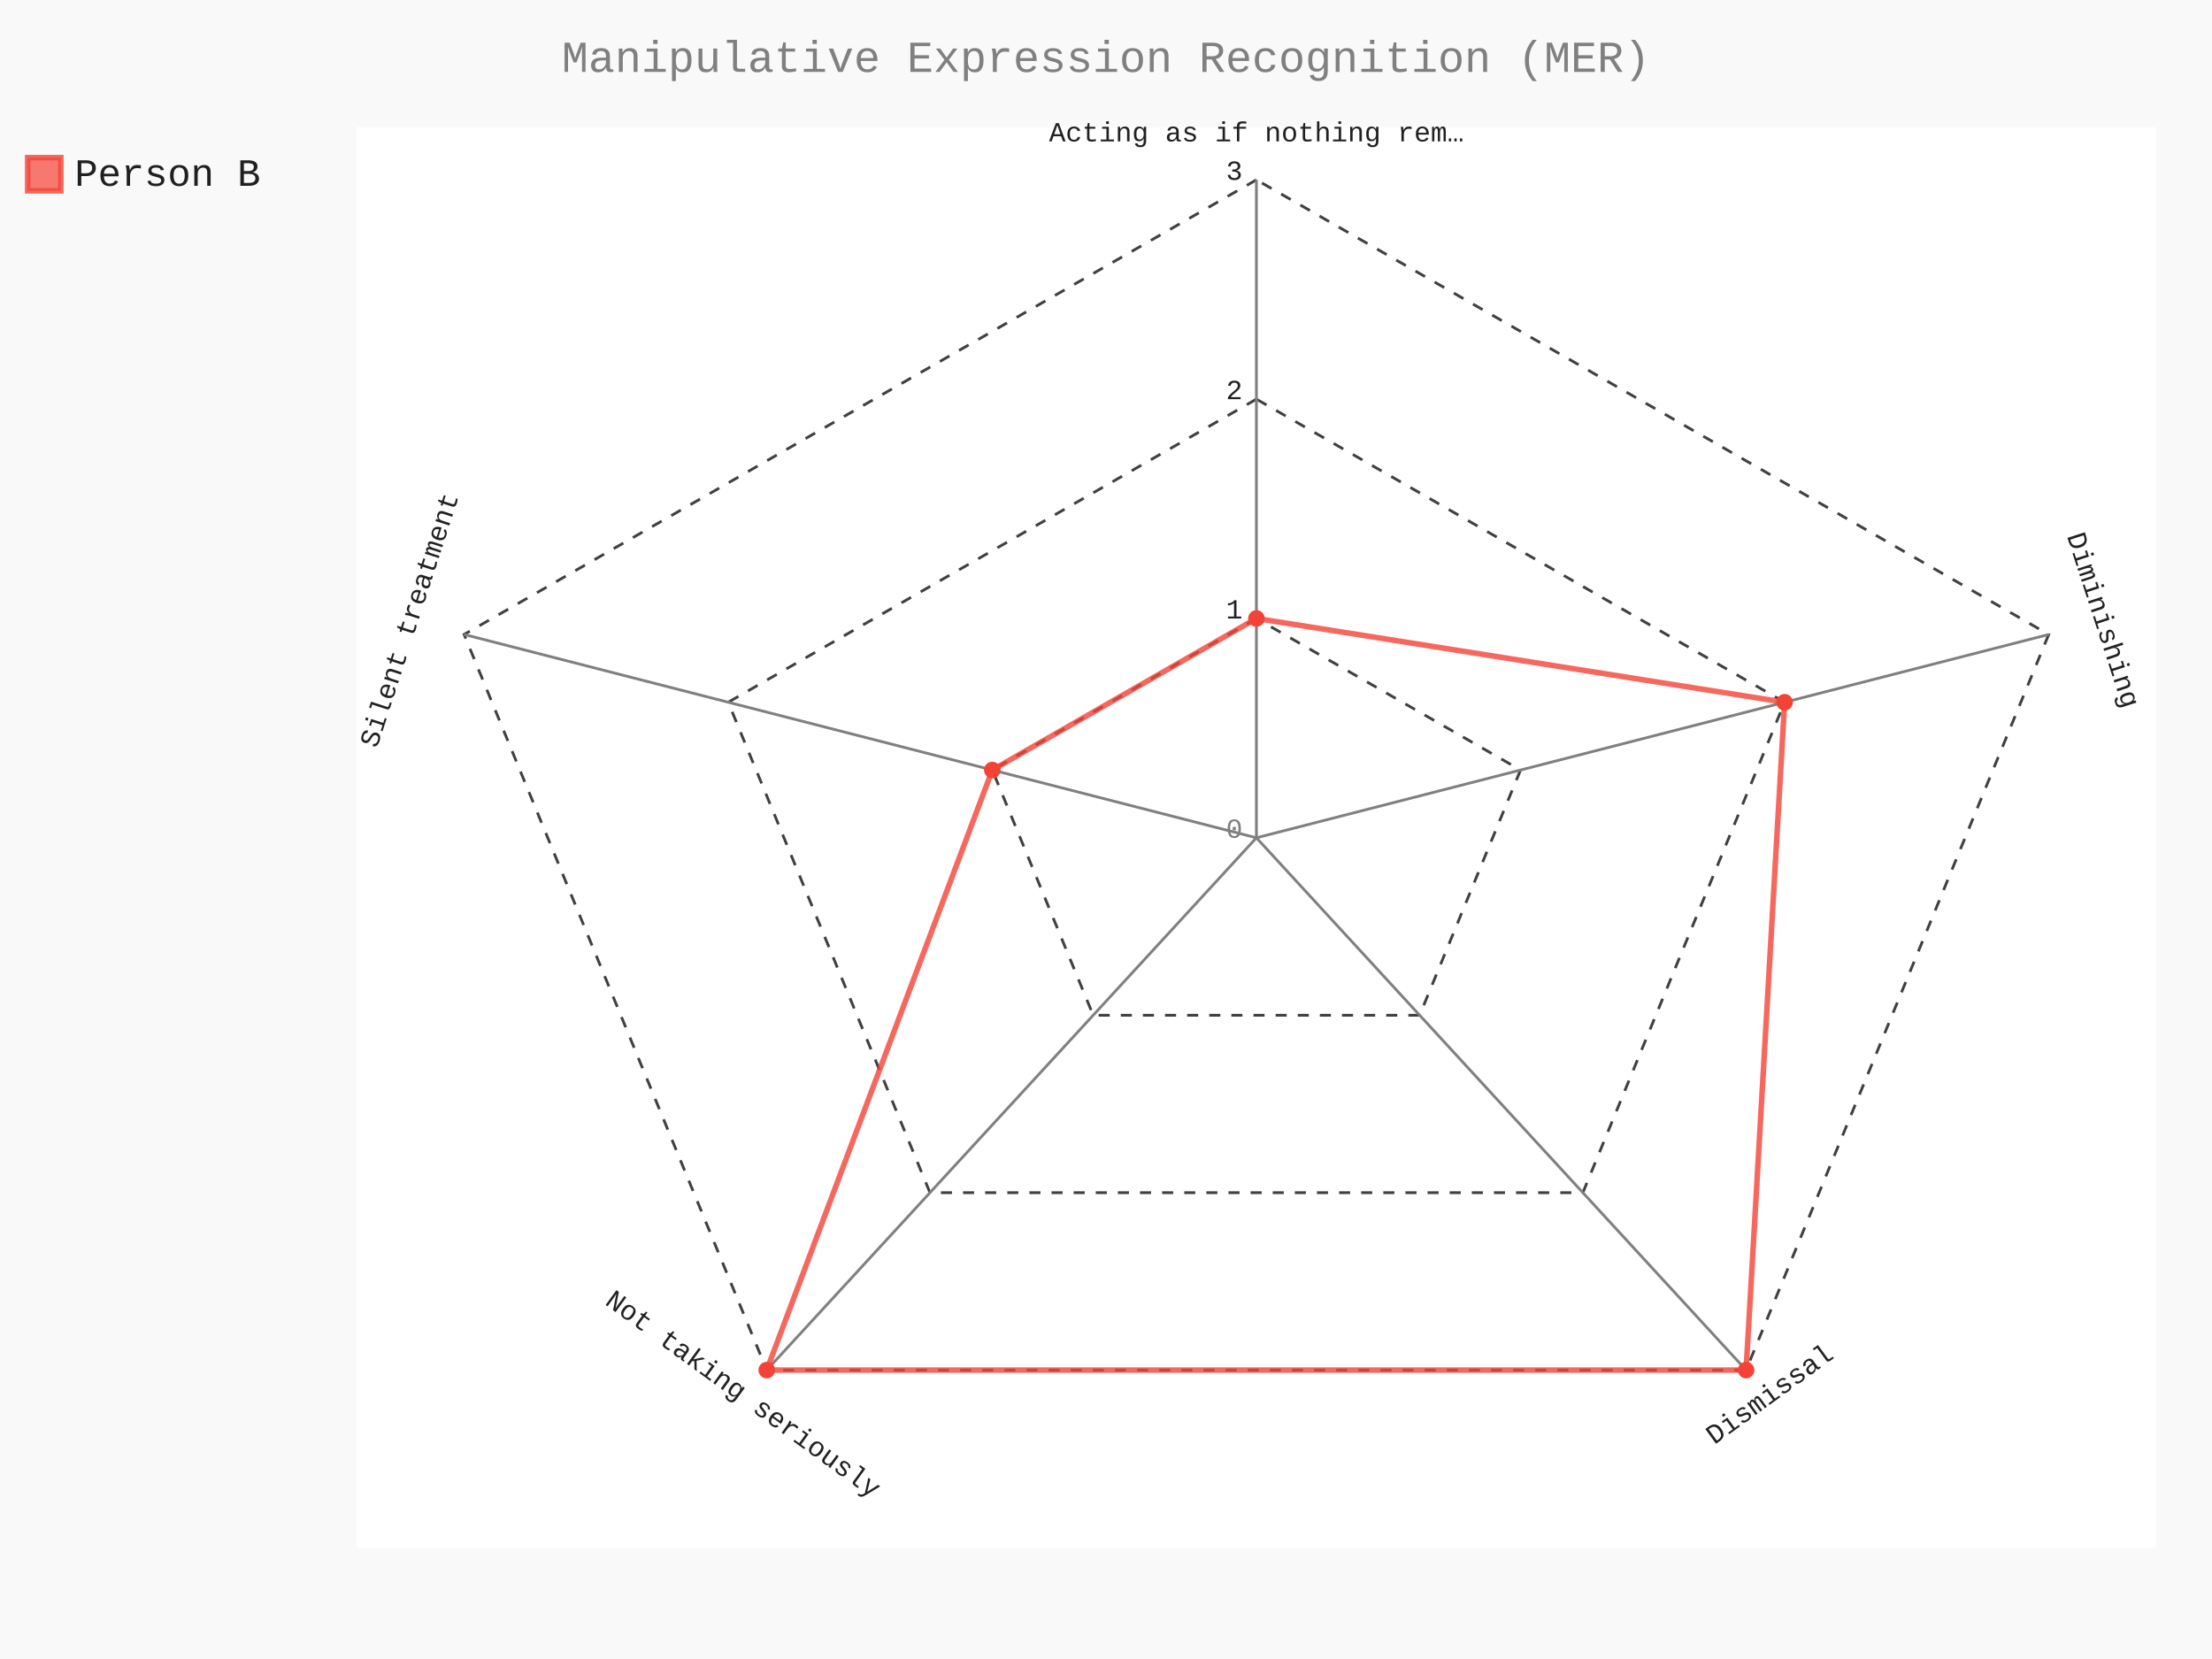
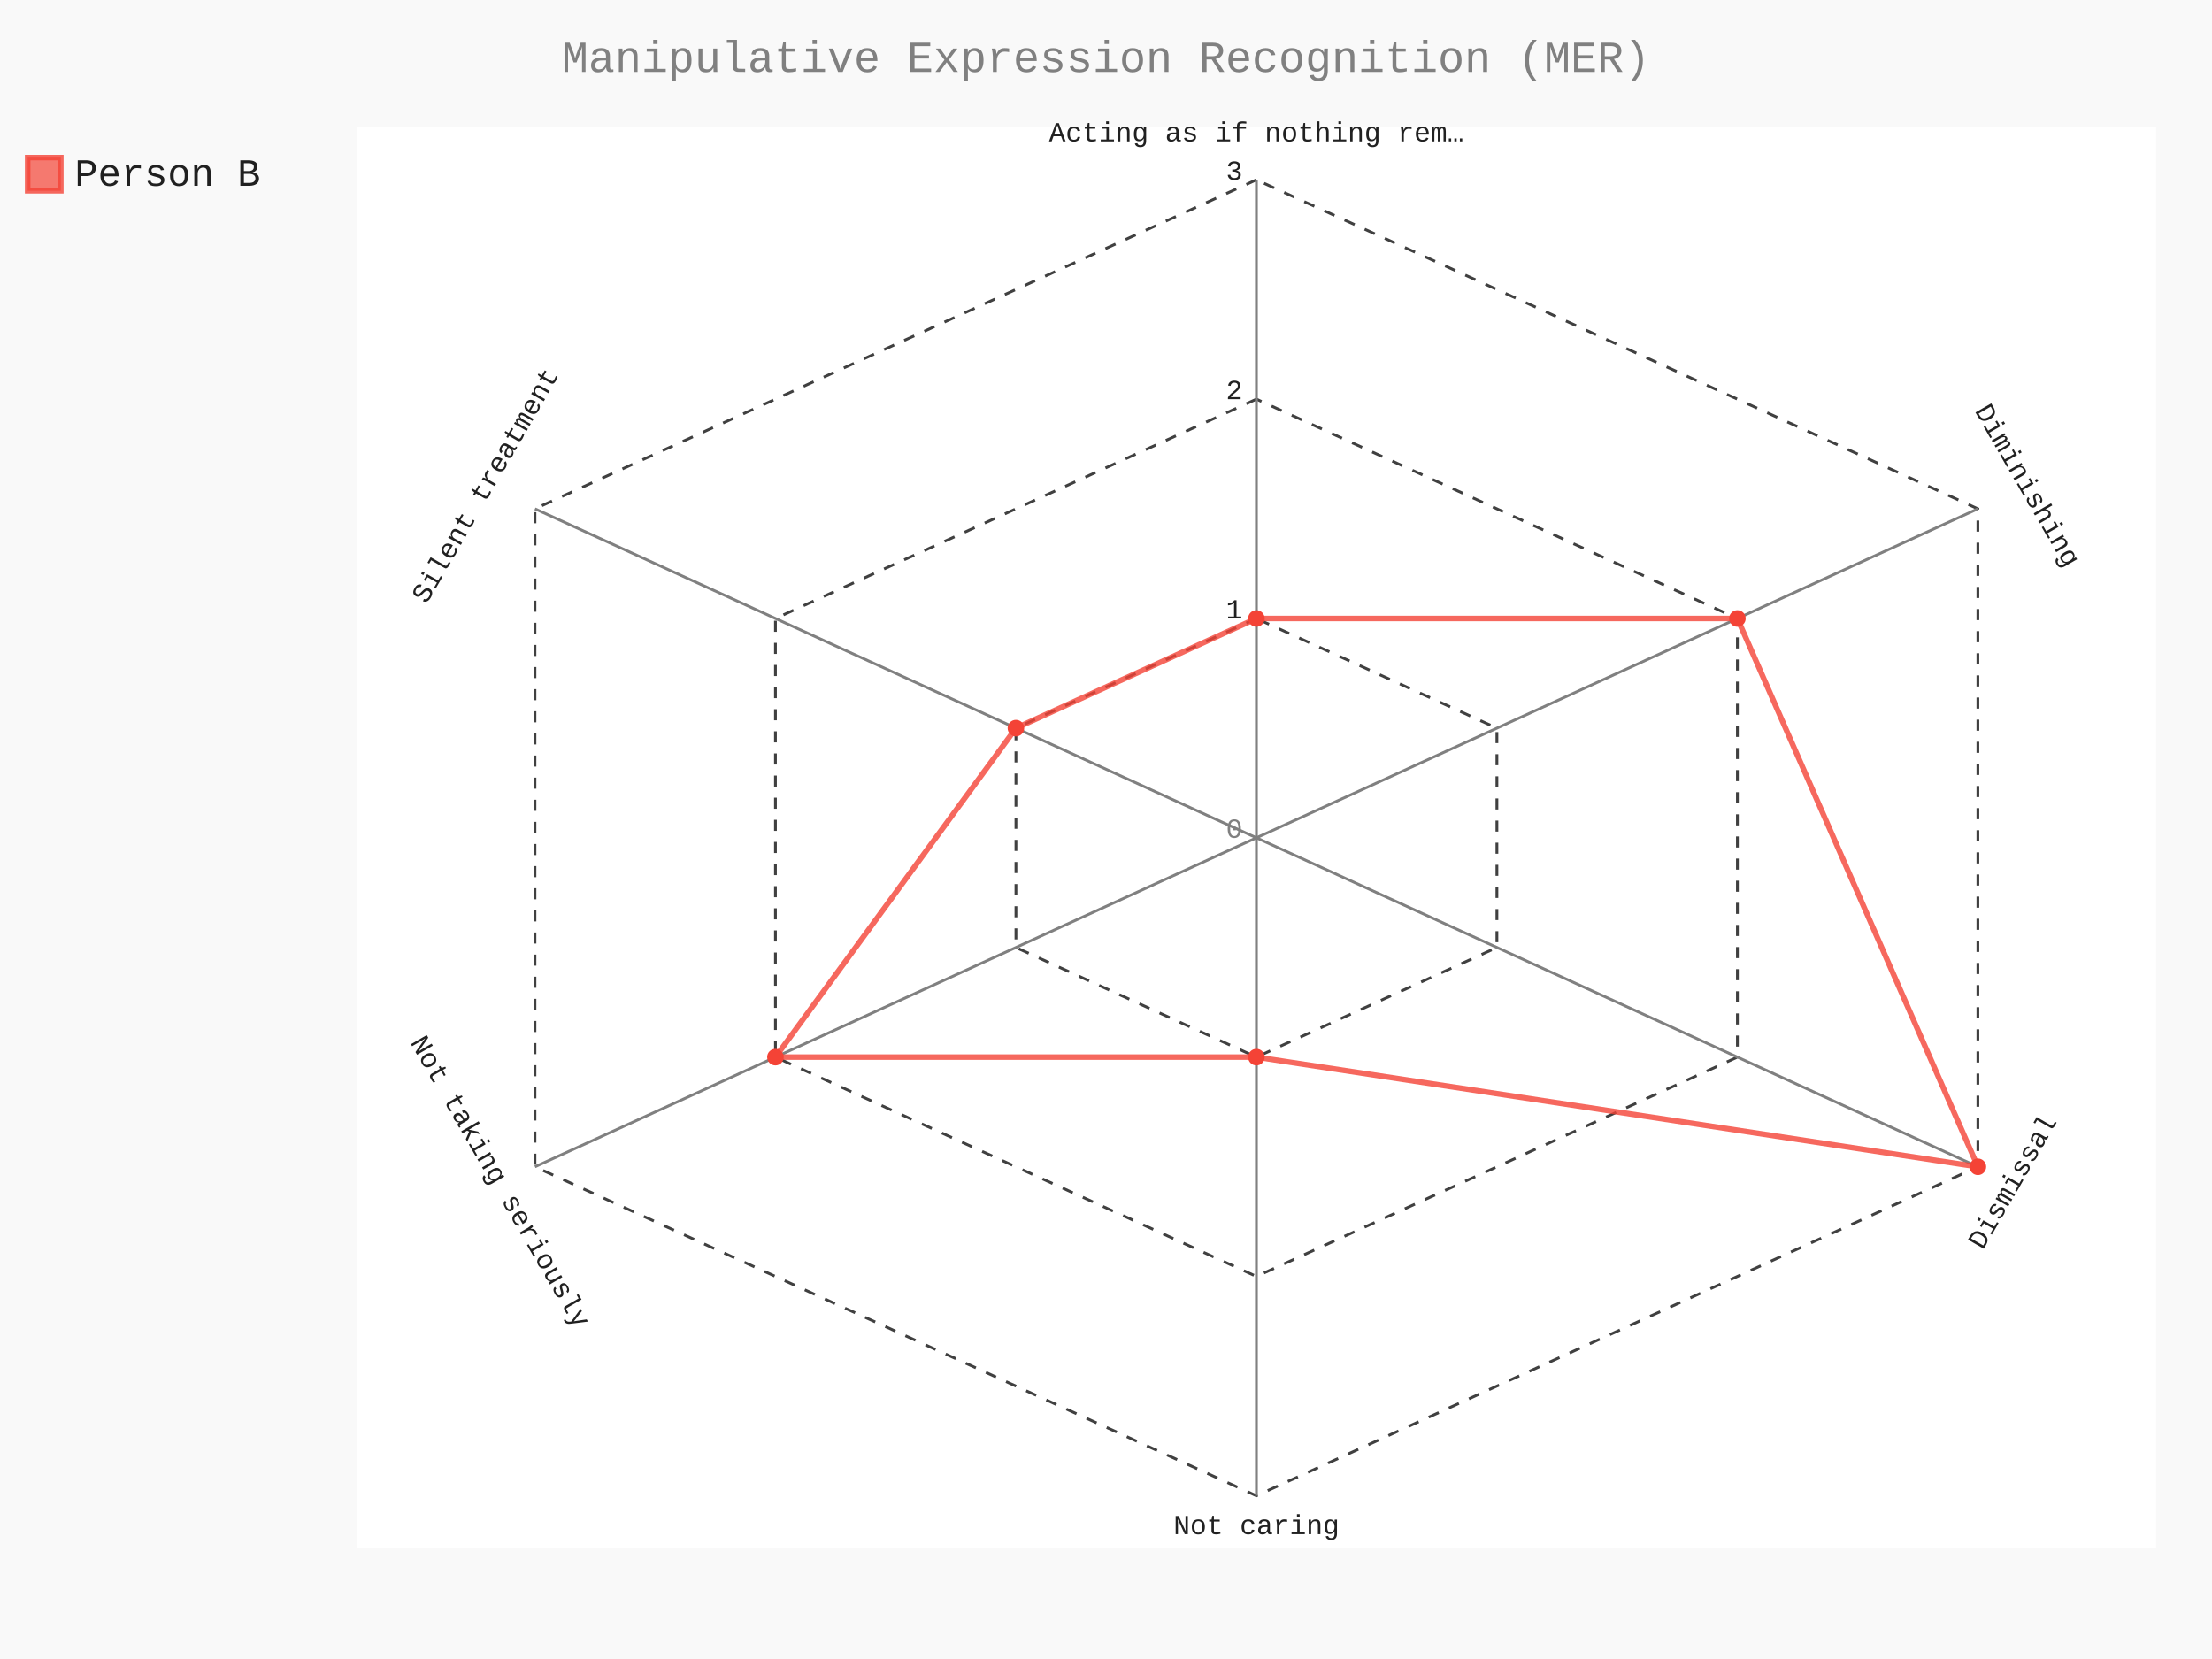
- <svg xmlns="http://www.w3.org/2000/svg" id="chart-ca4ae962-ba9a-4bf4-a7b4-7db20654e670" class="pygal-chart" viewBox="0 0 800 600">
+ <svg xmlns="http://www.w3.org/2000/svg" id="chart-679f4e3c-6358-4088-8bd8-877d85dbdd1c" class="pygal-chart" viewBox="0 0 800 600">
  <defs>
-     <style type="text/css">#chart-ca4ae962-ba9a-4bf4-a7b4-7db20654e670{-webkit-user-select:none;-webkit-font-smoothing:antialiased;font-family:Consolas,"Liberation Mono",Menlo,Courier,monospace}#chart-ca4ae962-ba9a-4bf4-a7b4-7db20654e670 .title{font-family:Consolas,"Liberation Mono",Menlo,Courier,monospace;font-size:16px}#chart-ca4ae962-ba9a-4bf4-a7b4-7db20654e670 .legends .legend text{font-family:Consolas,"Liberation Mono",Menlo,Courier,monospace;font-size:14px}#chart-ca4ae962-ba9a-4bf4-a7b4-7db20654e670 .axis text{font-family:Consolas,"Liberation Mono",Menlo,Courier,monospace;font-size:10px}#chart-ca4ae962-ba9a-4bf4-a7b4-7db20654e670 .axis text.major{font-family:Consolas,"Liberation Mono",Menlo,Courier,monospace;font-size:10px}#chart-ca4ae962-ba9a-4bf4-a7b4-7db20654e670 .text-overlay text.value{font-family:Consolas,"Liberation Mono",Menlo,Courier,monospace;font-size:16px}#chart-ca4ae962-ba9a-4bf4-a7b4-7db20654e670 .text-overlay text.label{font-family:Consolas,"Liberation Mono",Menlo,Courier,monospace;font-size:10px}#chart-ca4ae962-ba9a-4bf4-a7b4-7db20654e670 .tooltip{font-family:Consolas,"Liberation Mono",Menlo,Courier,monospace;font-size:14px}#chart-ca4ae962-ba9a-4bf4-a7b4-7db20654e670 text.no_data{font-family:Consolas,"Liberation Mono",Menlo,Courier,monospace;font-size:64px}
- #chart-ca4ae962-ba9a-4bf4-a7b4-7db20654e670{background-color:rgba(249,249,249,1)}#chart-ca4ae962-ba9a-4bf4-a7b4-7db20654e670 path,#chart-ca4ae962-ba9a-4bf4-a7b4-7db20654e670 line,#chart-ca4ae962-ba9a-4bf4-a7b4-7db20654e670 rect,#chart-ca4ae962-ba9a-4bf4-a7b4-7db20654e670 circle{-webkit-transition:150ms;-moz-transition:150ms;transition:150ms}#chart-ca4ae962-ba9a-4bf4-a7b4-7db20654e670 .graph &gt; .background{fill:rgba(249,249,249,1)}#chart-ca4ae962-ba9a-4bf4-a7b4-7db20654e670 .plot &gt; .background{fill:rgba(255,255,255,1)}#chart-ca4ae962-ba9a-4bf4-a7b4-7db20654e670 .graph{fill:rgba(0,0,0,.87)}#chart-ca4ae962-ba9a-4bf4-a7b4-7db20654e670 text.no_data{fill:rgba(128,128,128,1)}#chart-ca4ae962-ba9a-4bf4-a7b4-7db20654e670 .title{fill:rgba(128,128,128,1)}#chart-ca4ae962-ba9a-4bf4-a7b4-7db20654e670 .legends .legend text{fill:rgba(0,0,0,.87)}#chart-ca4ae962-ba9a-4bf4-a7b4-7db20654e670 .legends .legend:hover text{fill:rgba(128,128,128,1)}#chart-ca4ae962-ba9a-4bf4-a7b4-7db20654e670 .axis .line{stroke:rgba(128,128,128,1)}#chart-ca4ae962-ba9a-4bf4-a7b4-7db20654e670 .axis .guide.line{stroke:rgba(0,0,0,.54)}#chart-ca4ae962-ba9a-4bf4-a7b4-7db20654e670 .axis .major.line{stroke:rgba(0,0,0,.87)}#chart-ca4ae962-ba9a-4bf4-a7b4-7db20654e670 .axis text.major{fill:rgba(128,128,128,1)}#chart-ca4ae962-ba9a-4bf4-a7b4-7db20654e670 .axis.y .guides:hover .guide.line,#chart-ca4ae962-ba9a-4bf4-a7b4-7db20654e670 .line-graph .axis.x .guides:hover .guide.line,#chart-ca4ae962-ba9a-4bf4-a7b4-7db20654e670 .stackedline-graph .axis.x .guides:hover .guide.line,#chart-ca4ae962-ba9a-4bf4-a7b4-7db20654e670 .xy-graph .axis.x .guides:hover .guide.line{stroke:rgba(128,128,128,1)}#chart-ca4ae962-ba9a-4bf4-a7b4-7db20654e670 .axis .guides:hover text{fill:rgba(128,128,128,1)}#chart-ca4ae962-ba9a-4bf4-a7b4-7db20654e670 .reactive{fill-opacity:.7;stroke-opacity:.8;stroke-width:2}#chart-ca4ae962-ba9a-4bf4-a7b4-7db20654e670 .ci{stroke:rgba(0,0,0,.87)}#chart-ca4ae962-ba9a-4bf4-a7b4-7db20654e670 .reactive.active,#chart-ca4ae962-ba9a-4bf4-a7b4-7db20654e670 .active .reactive{fill-opacity:.8;stroke-opacity:.9;stroke-width:4}#chart-ca4ae962-ba9a-4bf4-a7b4-7db20654e670 .ci .reactive.active{stroke-width:1.5}#chart-ca4ae962-ba9a-4bf4-a7b4-7db20654e670 .series text{fill:rgba(128,128,128,1)}#chart-ca4ae962-ba9a-4bf4-a7b4-7db20654e670 .tooltip rect{fill:rgba(255,255,255,1);stroke:rgba(128,128,128,1);-webkit-transition:opacity 150ms;-moz-transition:opacity 150ms;transition:opacity 150ms}#chart-ca4ae962-ba9a-4bf4-a7b4-7db20654e670 .tooltip .label{fill:rgba(0,0,0,.87)}#chart-ca4ae962-ba9a-4bf4-a7b4-7db20654e670 .tooltip .label{fill:rgba(0,0,0,.87)}#chart-ca4ae962-ba9a-4bf4-a7b4-7db20654e670 .tooltip .legend{font-size:.8em;fill:rgba(0,0,0,.54)}#chart-ca4ae962-ba9a-4bf4-a7b4-7db20654e670 .tooltip .x_label{font-size:.6em;fill:rgba(128,128,128,1)}#chart-ca4ae962-ba9a-4bf4-a7b4-7db20654e670 .tooltip .xlink{font-size:.5em;text-decoration:underline}#chart-ca4ae962-ba9a-4bf4-a7b4-7db20654e670 .tooltip .value{font-size:1.5em}#chart-ca4ae962-ba9a-4bf4-a7b4-7db20654e670 .bound{font-size:.5em}#chart-ca4ae962-ba9a-4bf4-a7b4-7db20654e670 .max-value{font-size:.75em;fill:rgba(0,0,0,.54)}#chart-ca4ae962-ba9a-4bf4-a7b4-7db20654e670 .map-element{fill:rgba(255,255,255,1);stroke:rgba(0,0,0,.54) !important}#chart-ca4ae962-ba9a-4bf4-a7b4-7db20654e670 .map-element .reactive{fill-opacity:inherit;stroke-opacity:inherit}#chart-ca4ae962-ba9a-4bf4-a7b4-7db20654e670 .color-0,#chart-ca4ae962-ba9a-4bf4-a7b4-7db20654e670 .color-0 a:visited{stroke:#F44336;fill:#F44336}#chart-ca4ae962-ba9a-4bf4-a7b4-7db20654e670 .text-overlay .color-0 text{fill:black}
- #chart-ca4ae962-ba9a-4bf4-a7b4-7db20654e670 text.no_data{text-anchor:middle}#chart-ca4ae962-ba9a-4bf4-a7b4-7db20654e670 .guide.line{fill:none}#chart-ca4ae962-ba9a-4bf4-a7b4-7db20654e670 .centered{text-anchor:middle}#chart-ca4ae962-ba9a-4bf4-a7b4-7db20654e670 .title{text-anchor:middle}#chart-ca4ae962-ba9a-4bf4-a7b4-7db20654e670 .legends .legend text{fill-opacity:1}#chart-ca4ae962-ba9a-4bf4-a7b4-7db20654e670 .axis.x text{text-anchor:middle}#chart-ca4ae962-ba9a-4bf4-a7b4-7db20654e670 .axis.x:not(.web) text[transform]{text-anchor:start}#chart-ca4ae962-ba9a-4bf4-a7b4-7db20654e670 .axis.x:not(.web) text[transform].backwards{text-anchor:end}#chart-ca4ae962-ba9a-4bf4-a7b4-7db20654e670 .axis.y text{text-anchor:end}#chart-ca4ae962-ba9a-4bf4-a7b4-7db20654e670 .axis.y text[transform].backwards{text-anchor:start}#chart-ca4ae962-ba9a-4bf4-a7b4-7db20654e670 .axis.y2 text{text-anchor:start}#chart-ca4ae962-ba9a-4bf4-a7b4-7db20654e670 .axis.y2 text[transform].backwards{text-anchor:end}#chart-ca4ae962-ba9a-4bf4-a7b4-7db20654e670 .axis .guide.line{stroke-dasharray:4,4;stroke:#404040}#chart-ca4ae962-ba9a-4bf4-a7b4-7db20654e670 .axis .major.guide.line{stroke-dasharray:6,6;stroke:#808080}#chart-ca4ae962-ba9a-4bf4-a7b4-7db20654e670 .horizontal .axis.y .guide.line,#chart-ca4ae962-ba9a-4bf4-a7b4-7db20654e670 .horizontal .axis.y2 .guide.line,#chart-ca4ae962-ba9a-4bf4-a7b4-7db20654e670 .vertical .axis.x .guide.line{opacity:0}#chart-ca4ae962-ba9a-4bf4-a7b4-7db20654e670 .horizontal .axis.always_show .guide.line,#chart-ca4ae962-ba9a-4bf4-a7b4-7db20654e670 .vertical .axis.always_show .guide.line{opacity:1 !important}#chart-ca4ae962-ba9a-4bf4-a7b4-7db20654e670 .axis.y .guides:hover .guide.line,#chart-ca4ae962-ba9a-4bf4-a7b4-7db20654e670 .axis.y2 .guides:hover .guide.line,#chart-ca4ae962-ba9a-4bf4-a7b4-7db20654e670 .axis.x .guides:hover .guide.line{opacity:1}#chart-ca4ae962-ba9a-4bf4-a7b4-7db20654e670 .axis .guides:hover text{opacity:1}#chart-ca4ae962-ba9a-4bf4-a7b4-7db20654e670 .nofill{fill:none}#chart-ca4ae962-ba9a-4bf4-a7b4-7db20654e670 .subtle-fill{fill-opacity:.2}#chart-ca4ae962-ba9a-4bf4-a7b4-7db20654e670 .dot{stroke-width:1px;fill-opacity:1;stroke-opacity:1}#chart-ca4ae962-ba9a-4bf4-a7b4-7db20654e670 .dot.active{stroke-width:5px}#chart-ca4ae962-ba9a-4bf4-a7b4-7db20654e670 .dot.negative{fill:transparent}#chart-ca4ae962-ba9a-4bf4-a7b4-7db20654e670 text,#chart-ca4ae962-ba9a-4bf4-a7b4-7db20654e670 tspan{stroke:none !important}#chart-ca4ae962-ba9a-4bf4-a7b4-7db20654e670 .series text.active{opacity:1}#chart-ca4ae962-ba9a-4bf4-a7b4-7db20654e670 .tooltip rect{fill-opacity:.95;stroke-width:.5}#chart-ca4ae962-ba9a-4bf4-a7b4-7db20654e670 .tooltip text{fill-opacity:1}#chart-ca4ae962-ba9a-4bf4-a7b4-7db20654e670 .showable{visibility:hidden}#chart-ca4ae962-ba9a-4bf4-a7b4-7db20654e670 .showable.shown{visibility:visible}#chart-ca4ae962-ba9a-4bf4-a7b4-7db20654e670 .gauge-background{fill:rgba(229,229,229,1);stroke:none}#chart-ca4ae962-ba9a-4bf4-a7b4-7db20654e670 .bg-lines{stroke:rgba(249,249,249,1);stroke-width:2px}</style>
+     <style type="text/css">#chart-679f4e3c-6358-4088-8bd8-877d85dbdd1c{-webkit-user-select:none;-webkit-font-smoothing:antialiased;font-family:Consolas,"Liberation Mono",Menlo,Courier,monospace}#chart-679f4e3c-6358-4088-8bd8-877d85dbdd1c .title{font-family:Consolas,"Liberation Mono",Menlo,Courier,monospace;font-size:16px}#chart-679f4e3c-6358-4088-8bd8-877d85dbdd1c .legends .legend text{font-family:Consolas,"Liberation Mono",Menlo,Courier,monospace;font-size:14px}#chart-679f4e3c-6358-4088-8bd8-877d85dbdd1c .axis text{font-family:Consolas,"Liberation Mono",Menlo,Courier,monospace;font-size:10px}#chart-679f4e3c-6358-4088-8bd8-877d85dbdd1c .axis text.major{font-family:Consolas,"Liberation Mono",Menlo,Courier,monospace;font-size:10px}#chart-679f4e3c-6358-4088-8bd8-877d85dbdd1c .text-overlay text.value{font-family:Consolas,"Liberation Mono",Menlo,Courier,monospace;font-size:16px}#chart-679f4e3c-6358-4088-8bd8-877d85dbdd1c .text-overlay text.label{font-family:Consolas,"Liberation Mono",Menlo,Courier,monospace;font-size:10px}#chart-679f4e3c-6358-4088-8bd8-877d85dbdd1c .tooltip{font-family:Consolas,"Liberation Mono",Menlo,Courier,monospace;font-size:14px}#chart-679f4e3c-6358-4088-8bd8-877d85dbdd1c text.no_data{font-family:Consolas,"Liberation Mono",Menlo,Courier,monospace;font-size:64px}
+ #chart-679f4e3c-6358-4088-8bd8-877d85dbdd1c{background-color:rgba(249,249,249,1)}#chart-679f4e3c-6358-4088-8bd8-877d85dbdd1c path,#chart-679f4e3c-6358-4088-8bd8-877d85dbdd1c line,#chart-679f4e3c-6358-4088-8bd8-877d85dbdd1c rect,#chart-679f4e3c-6358-4088-8bd8-877d85dbdd1c circle{-webkit-transition:150ms;-moz-transition:150ms;transition:150ms}#chart-679f4e3c-6358-4088-8bd8-877d85dbdd1c .graph &gt; .background{fill:rgba(249,249,249,1)}#chart-679f4e3c-6358-4088-8bd8-877d85dbdd1c .plot &gt; .background{fill:rgba(255,255,255,1)}#chart-679f4e3c-6358-4088-8bd8-877d85dbdd1c .graph{fill:rgba(0,0,0,.87)}#chart-679f4e3c-6358-4088-8bd8-877d85dbdd1c text.no_data{fill:rgba(128,128,128,1)}#chart-679f4e3c-6358-4088-8bd8-877d85dbdd1c .title{fill:rgba(128,128,128,1)}#chart-679f4e3c-6358-4088-8bd8-877d85dbdd1c .legends .legend text{fill:rgba(0,0,0,.87)}#chart-679f4e3c-6358-4088-8bd8-877d85dbdd1c .legends .legend:hover text{fill:rgba(128,128,128,1)}#chart-679f4e3c-6358-4088-8bd8-877d85dbdd1c .axis .line{stroke:rgba(128,128,128,1)}#chart-679f4e3c-6358-4088-8bd8-877d85dbdd1c .axis .guide.line{stroke:rgba(0,0,0,.54)}#chart-679f4e3c-6358-4088-8bd8-877d85dbdd1c .axis .major.line{stroke:rgba(0,0,0,.87)}#chart-679f4e3c-6358-4088-8bd8-877d85dbdd1c .axis text.major{fill:rgba(128,128,128,1)}#chart-679f4e3c-6358-4088-8bd8-877d85dbdd1c .axis.y .guides:hover .guide.line,#chart-679f4e3c-6358-4088-8bd8-877d85dbdd1c .line-graph .axis.x .guides:hover .guide.line,#chart-679f4e3c-6358-4088-8bd8-877d85dbdd1c .stackedline-graph .axis.x .guides:hover .guide.line,#chart-679f4e3c-6358-4088-8bd8-877d85dbdd1c .xy-graph .axis.x .guides:hover .guide.line{stroke:rgba(128,128,128,1)}#chart-679f4e3c-6358-4088-8bd8-877d85dbdd1c .axis .guides:hover text{fill:rgba(128,128,128,1)}#chart-679f4e3c-6358-4088-8bd8-877d85dbdd1c .reactive{fill-opacity:.7;stroke-opacity:.8;stroke-width:2}#chart-679f4e3c-6358-4088-8bd8-877d85dbdd1c .ci{stroke:rgba(0,0,0,.87)}#chart-679f4e3c-6358-4088-8bd8-877d85dbdd1c .reactive.active,#chart-679f4e3c-6358-4088-8bd8-877d85dbdd1c .active .reactive{fill-opacity:.8;stroke-opacity:.9;stroke-width:4}#chart-679f4e3c-6358-4088-8bd8-877d85dbdd1c .ci .reactive.active{stroke-width:1.5}#chart-679f4e3c-6358-4088-8bd8-877d85dbdd1c .series text{fill:rgba(128,128,128,1)}#chart-679f4e3c-6358-4088-8bd8-877d85dbdd1c .tooltip rect{fill:rgba(255,255,255,1);stroke:rgba(128,128,128,1);-webkit-transition:opacity 150ms;-moz-transition:opacity 150ms;transition:opacity 150ms}#chart-679f4e3c-6358-4088-8bd8-877d85dbdd1c .tooltip .label{fill:rgba(0,0,0,.87)}#chart-679f4e3c-6358-4088-8bd8-877d85dbdd1c .tooltip .label{fill:rgba(0,0,0,.87)}#chart-679f4e3c-6358-4088-8bd8-877d85dbdd1c .tooltip .legend{font-size:.8em;fill:rgba(0,0,0,.54)}#chart-679f4e3c-6358-4088-8bd8-877d85dbdd1c .tooltip .x_label{font-size:.6em;fill:rgba(128,128,128,1)}#chart-679f4e3c-6358-4088-8bd8-877d85dbdd1c .tooltip .xlink{font-size:.5em;text-decoration:underline}#chart-679f4e3c-6358-4088-8bd8-877d85dbdd1c .tooltip .value{font-size:1.5em}#chart-679f4e3c-6358-4088-8bd8-877d85dbdd1c .bound{font-size:.5em}#chart-679f4e3c-6358-4088-8bd8-877d85dbdd1c .max-value{font-size:.75em;fill:rgba(0,0,0,.54)}#chart-679f4e3c-6358-4088-8bd8-877d85dbdd1c .map-element{fill:rgba(255,255,255,1);stroke:rgba(0,0,0,.54) !important}#chart-679f4e3c-6358-4088-8bd8-877d85dbdd1c .map-element .reactive{fill-opacity:inherit;stroke-opacity:inherit}#chart-679f4e3c-6358-4088-8bd8-877d85dbdd1c .color-0,#chart-679f4e3c-6358-4088-8bd8-877d85dbdd1c .color-0 a:visited{stroke:#F44336;fill:#F44336}#chart-679f4e3c-6358-4088-8bd8-877d85dbdd1c .text-overlay .color-0 text{fill:black}
+ #chart-679f4e3c-6358-4088-8bd8-877d85dbdd1c text.no_data{text-anchor:middle}#chart-679f4e3c-6358-4088-8bd8-877d85dbdd1c .guide.line{fill:none}#chart-679f4e3c-6358-4088-8bd8-877d85dbdd1c .centered{text-anchor:middle}#chart-679f4e3c-6358-4088-8bd8-877d85dbdd1c .title{text-anchor:middle}#chart-679f4e3c-6358-4088-8bd8-877d85dbdd1c .legends .legend text{fill-opacity:1}#chart-679f4e3c-6358-4088-8bd8-877d85dbdd1c .axis.x text{text-anchor:middle}#chart-679f4e3c-6358-4088-8bd8-877d85dbdd1c .axis.x:not(.web) text[transform]{text-anchor:start}#chart-679f4e3c-6358-4088-8bd8-877d85dbdd1c .axis.x:not(.web) text[transform].backwards{text-anchor:end}#chart-679f4e3c-6358-4088-8bd8-877d85dbdd1c .axis.y text{text-anchor:end}#chart-679f4e3c-6358-4088-8bd8-877d85dbdd1c .axis.y text[transform].backwards{text-anchor:start}#chart-679f4e3c-6358-4088-8bd8-877d85dbdd1c .axis.y2 text{text-anchor:start}#chart-679f4e3c-6358-4088-8bd8-877d85dbdd1c .axis.y2 text[transform].backwards{text-anchor:end}#chart-679f4e3c-6358-4088-8bd8-877d85dbdd1c .axis .guide.line{stroke-dasharray:4,4;stroke:#404040}#chart-679f4e3c-6358-4088-8bd8-877d85dbdd1c .axis .major.guide.line{stroke-dasharray:6,6;stroke:#808080}#chart-679f4e3c-6358-4088-8bd8-877d85dbdd1c .horizontal .axis.y .guide.line,#chart-679f4e3c-6358-4088-8bd8-877d85dbdd1c .horizontal .axis.y2 .guide.line,#chart-679f4e3c-6358-4088-8bd8-877d85dbdd1c .vertical .axis.x .guide.line{opacity:0}#chart-679f4e3c-6358-4088-8bd8-877d85dbdd1c .horizontal .axis.always_show .guide.line,#chart-679f4e3c-6358-4088-8bd8-877d85dbdd1c .vertical .axis.always_show .guide.line{opacity:1 !important}#chart-679f4e3c-6358-4088-8bd8-877d85dbdd1c .axis.y .guides:hover .guide.line,#chart-679f4e3c-6358-4088-8bd8-877d85dbdd1c .axis.y2 .guides:hover .guide.line,#chart-679f4e3c-6358-4088-8bd8-877d85dbdd1c .axis.x .guides:hover .guide.line{opacity:1}#chart-679f4e3c-6358-4088-8bd8-877d85dbdd1c .axis .guides:hover text{opacity:1}#chart-679f4e3c-6358-4088-8bd8-877d85dbdd1c .nofill{fill:none}#chart-679f4e3c-6358-4088-8bd8-877d85dbdd1c .subtle-fill{fill-opacity:.2}#chart-679f4e3c-6358-4088-8bd8-877d85dbdd1c .dot{stroke-width:1px;fill-opacity:1;stroke-opacity:1}#chart-679f4e3c-6358-4088-8bd8-877d85dbdd1c .dot.active{stroke-width:5px}#chart-679f4e3c-6358-4088-8bd8-877d85dbdd1c .dot.negative{fill:transparent}#chart-679f4e3c-6358-4088-8bd8-877d85dbdd1c text,#chart-679f4e3c-6358-4088-8bd8-877d85dbdd1c tspan{stroke:none !important}#chart-679f4e3c-6358-4088-8bd8-877d85dbdd1c .series text.active{opacity:1}#chart-679f4e3c-6358-4088-8bd8-877d85dbdd1c .tooltip rect{fill-opacity:.95;stroke-width:.5}#chart-679f4e3c-6358-4088-8bd8-877d85dbdd1c .tooltip text{fill-opacity:1}#chart-679f4e3c-6358-4088-8bd8-877d85dbdd1c .showable{visibility:hidden}#chart-679f4e3c-6358-4088-8bd8-877d85dbdd1c .showable.shown{visibility:visible}#chart-679f4e3c-6358-4088-8bd8-877d85dbdd1c .gauge-background{fill:rgba(229,229,229,1);stroke:none}#chart-679f4e3c-6358-4088-8bd8-877d85dbdd1c .bg-lines{stroke:rgba(249,249,249,1);stroke-width:2px}</style>
  </defs>
  <g class="graph radar-graph vertical">
    <rect x="0" y="0" width="800" height="600" class="background" />
    <g transform="translate(129, 46)" class="plot">
      <rect x="0" y="0" width="650.8" height="514" class="background" />
      <g class="axis y web">
        <g class="guides">
-           <path d="M325.4 19.037 L38.85 183.465 148.302 449.516 502.498 449.516 611.95 183.465 325.4 19.037 Z" class="guide line" />
+           <path d="M325.4 19.037 L64.47 138.019 64.47 375.981 325.4 494.963 586.33 375.981 586.33 138.019 325.4 19.037 Z" class="guide line" />
          <text x="320.4" y="19.037" class="">3</text>
        </g>
        <g class="guides">
-           <path d="M325.4 98.358 L134.367 207.977 207.335 385.344 443.465 385.344 516.433 207.977 325.4 98.358 Z" class="guide line" />
+           <path d="M325.4 98.358 L151.447 177.679 151.447 336.321 325.4 415.642 499.353 336.321 499.353 177.679 325.4 98.358 Z" class="guide line" />
          <text x="320.4" y="98.358" class="">2</text>
        </g>
        <g class="guides">
-           <path d="M325.4 177.679 L229.883 232.488 266.367 321.172 384.433 321.172 420.917 232.488 325.4 177.679 Z" class="guide line" />
+           <path d="M325.4 177.679 L238.423 217.34 238.423 296.66 325.4 336.321 412.377 296.66 412.377 217.34 325.4 177.679 Z" class="guide line" />
          <text x="320.4" y="177.679" class="">1</text>
        </g>
        <g class="guides">
-           <path d="M325.4 257 L325.4 257 325.4 257 325.4 257 325.4 257 325.4 257 Z" class="major guide line" />
+           <path d="M325.4 257 L325.4 257 325.4 257 325.4 257 325.4 257 325.4 257 325.4 257 Z" class="major guide line" />
          <text x="320.4" y="257.0" class="major">0</text>
        </g>
      </g>
      <g class="axis x web">
        <g class="guides">
          <path d="M325.4 257 L325.4 19.037" class="line" />
          <text x="325.4" y="5.14" class="" transform="rotate(0 325.4 5.14)">Acting as if nothing rem…</text>
        </g>
        <g class="guides">
-           <path d="M325.4 257 L38.85 183.465" class="line" />
-           <text x="22.116" y="179.171" class="" transform="rotate(-72 22.11568 179.171)">Silent treatment</text>
+           <path d="M325.4 257 L64.47 138.019" class="line" />
+           <text x="49.231" y="131.07" class="" transform="rotate(-60 49.23143 131.07)">Silent treatment</text>
        </g>
        <g class="guides">
-           <path d="M325.4 257 L148.302 449.516" class="line" />
-           <text x="137.96" y="460.759" class="" transform="rotate(-324 137.96 460.759)">Not taking seriously</text>
+           <path d="M325.4 257 L64.47 375.981" class="line" />
+           <text x="49.231" y="382.93" class="" transform="rotate(-300 49.23143 382.93)">Not taking seriously</text>
        </g>
        <g class="guides">
-           <path d="M325.4 257 L502.498 449.516" class="line" />
-           <text x="512.84" y="460.759" class="" transform="rotate(-396 512.84 460.759)">Dismissal</text>
+           <path d="M325.4 257 L325.4 494.963" class="line" />
+           <text x="325.4" y="508.86" class="" transform="rotate(-360 325.4 508.86)">Not caring</text>
        </g>
        <g class="guides">
-           <path d="M325.4 257 L611.95 183.465" class="line" />
-           <text x="628.684" y="179.171" class="" transform="rotate(-288 628.6843 179.171)">Diminishing</text>
+           <path d="M325.4 257 L586.33 375.981" class="line" />
+           <text x="601.569" y="382.93" class="" transform="rotate(-420 601.5686 382.93)">Dismissal</text>
+         </g>
+         <g class="guides">
+           <path d="M325.4 257 L586.33 138.019" class="line" />
+           <text x="601.569" y="131.07" class="" transform="rotate(-300 601.5686 131.07)">Diminishing</text>
        </g>
      </g>
      <g class="series serie-0 color-0">
-         <path d="M325.4 177.679 L229.883 232.488 148.302 449.516 502.498 449.516 516.433 207.977 Z" class="line reactive nofill" />
+         <path d="M325.4 177.679 L238.423 217.34 151.447 336.321 325.4 336.321 586.33 375.981 499.353 177.679 Z" class="line reactive nofill" />
      </g>
    </g>
    <g class="titles">
      <text x="400.0" y="26" class="title plot_title">Manipulative Expression Recognition (MER)</text>
    </g>
    <g transform="translate(129, 46)" class="plot overlay">
      <g class="series serie-0 color-0">
        <g class="dots">
          <circle cx="325.4" cy="177.679" r="2.5" class="dot reactive tooltip-trigger" />
        </g>
        <g class="dots">
-           <circle cx="229.883" cy="232.488" r="2.5" class="dot reactive tooltip-trigger" />
+           <circle cx="238.423" cy="217.34" r="2.5" class="dot reactive tooltip-trigger" />
        </g>
        <g class="dots">
-           <circle cx="148.302" cy="449.516" r="2.5" class="dot reactive tooltip-trigger" />
+           <circle cx="151.447" cy="336.321" r="2.5" class="dot reactive tooltip-trigger" />
        </g>
        <g class="dots">
-           <circle cx="502.498" cy="449.516" r="2.5" class="dot reactive tooltip-trigger" />
+           <circle cx="325.4" cy="336.321" r="2.5" class="dot reactive tooltip-trigger" />
        </g>
        <g class="dots">
-           <circle cx="516.433" cy="207.977" r="2.5" class="dot reactive tooltip-trigger" />
+           <circle cx="586.33" cy="375.981" r="2.5" class="dot reactive tooltip-trigger" />
+         </g>
+         <g class="dots">
+           <circle cx="499.353" cy="177.679" r="2.5" class="dot reactive tooltip-trigger" />
        </g>
      </g>
    </g>
    <g transform="translate(129, 46)" class="plot text-overlay">
      <g class="series serie-0 color-0" />
    </g>
    <g transform="translate(129, 46)" class="plot tooltip-overlay">
      <g transform="translate(0 0)" style="opacity: 0" class="tooltip">
        <rect rx="0" ry="0" width="0" height="0" class="tooltip-box" />
        <g class="text" />
      </g>
    </g>
    <g transform="translate(10, 56)" class="legends">
      <g id="activate-serie-0" class="legend reactive activate-serie">
        <rect x="0.0" y="1.0" width="12" height="12" class="color-0 reactive" />
        <text x="17.0" y="11.2">Person B</text>
      </g>
    </g>
    <g transform="translate(790, 56)" class="legends" />
  </g>
</svg>
